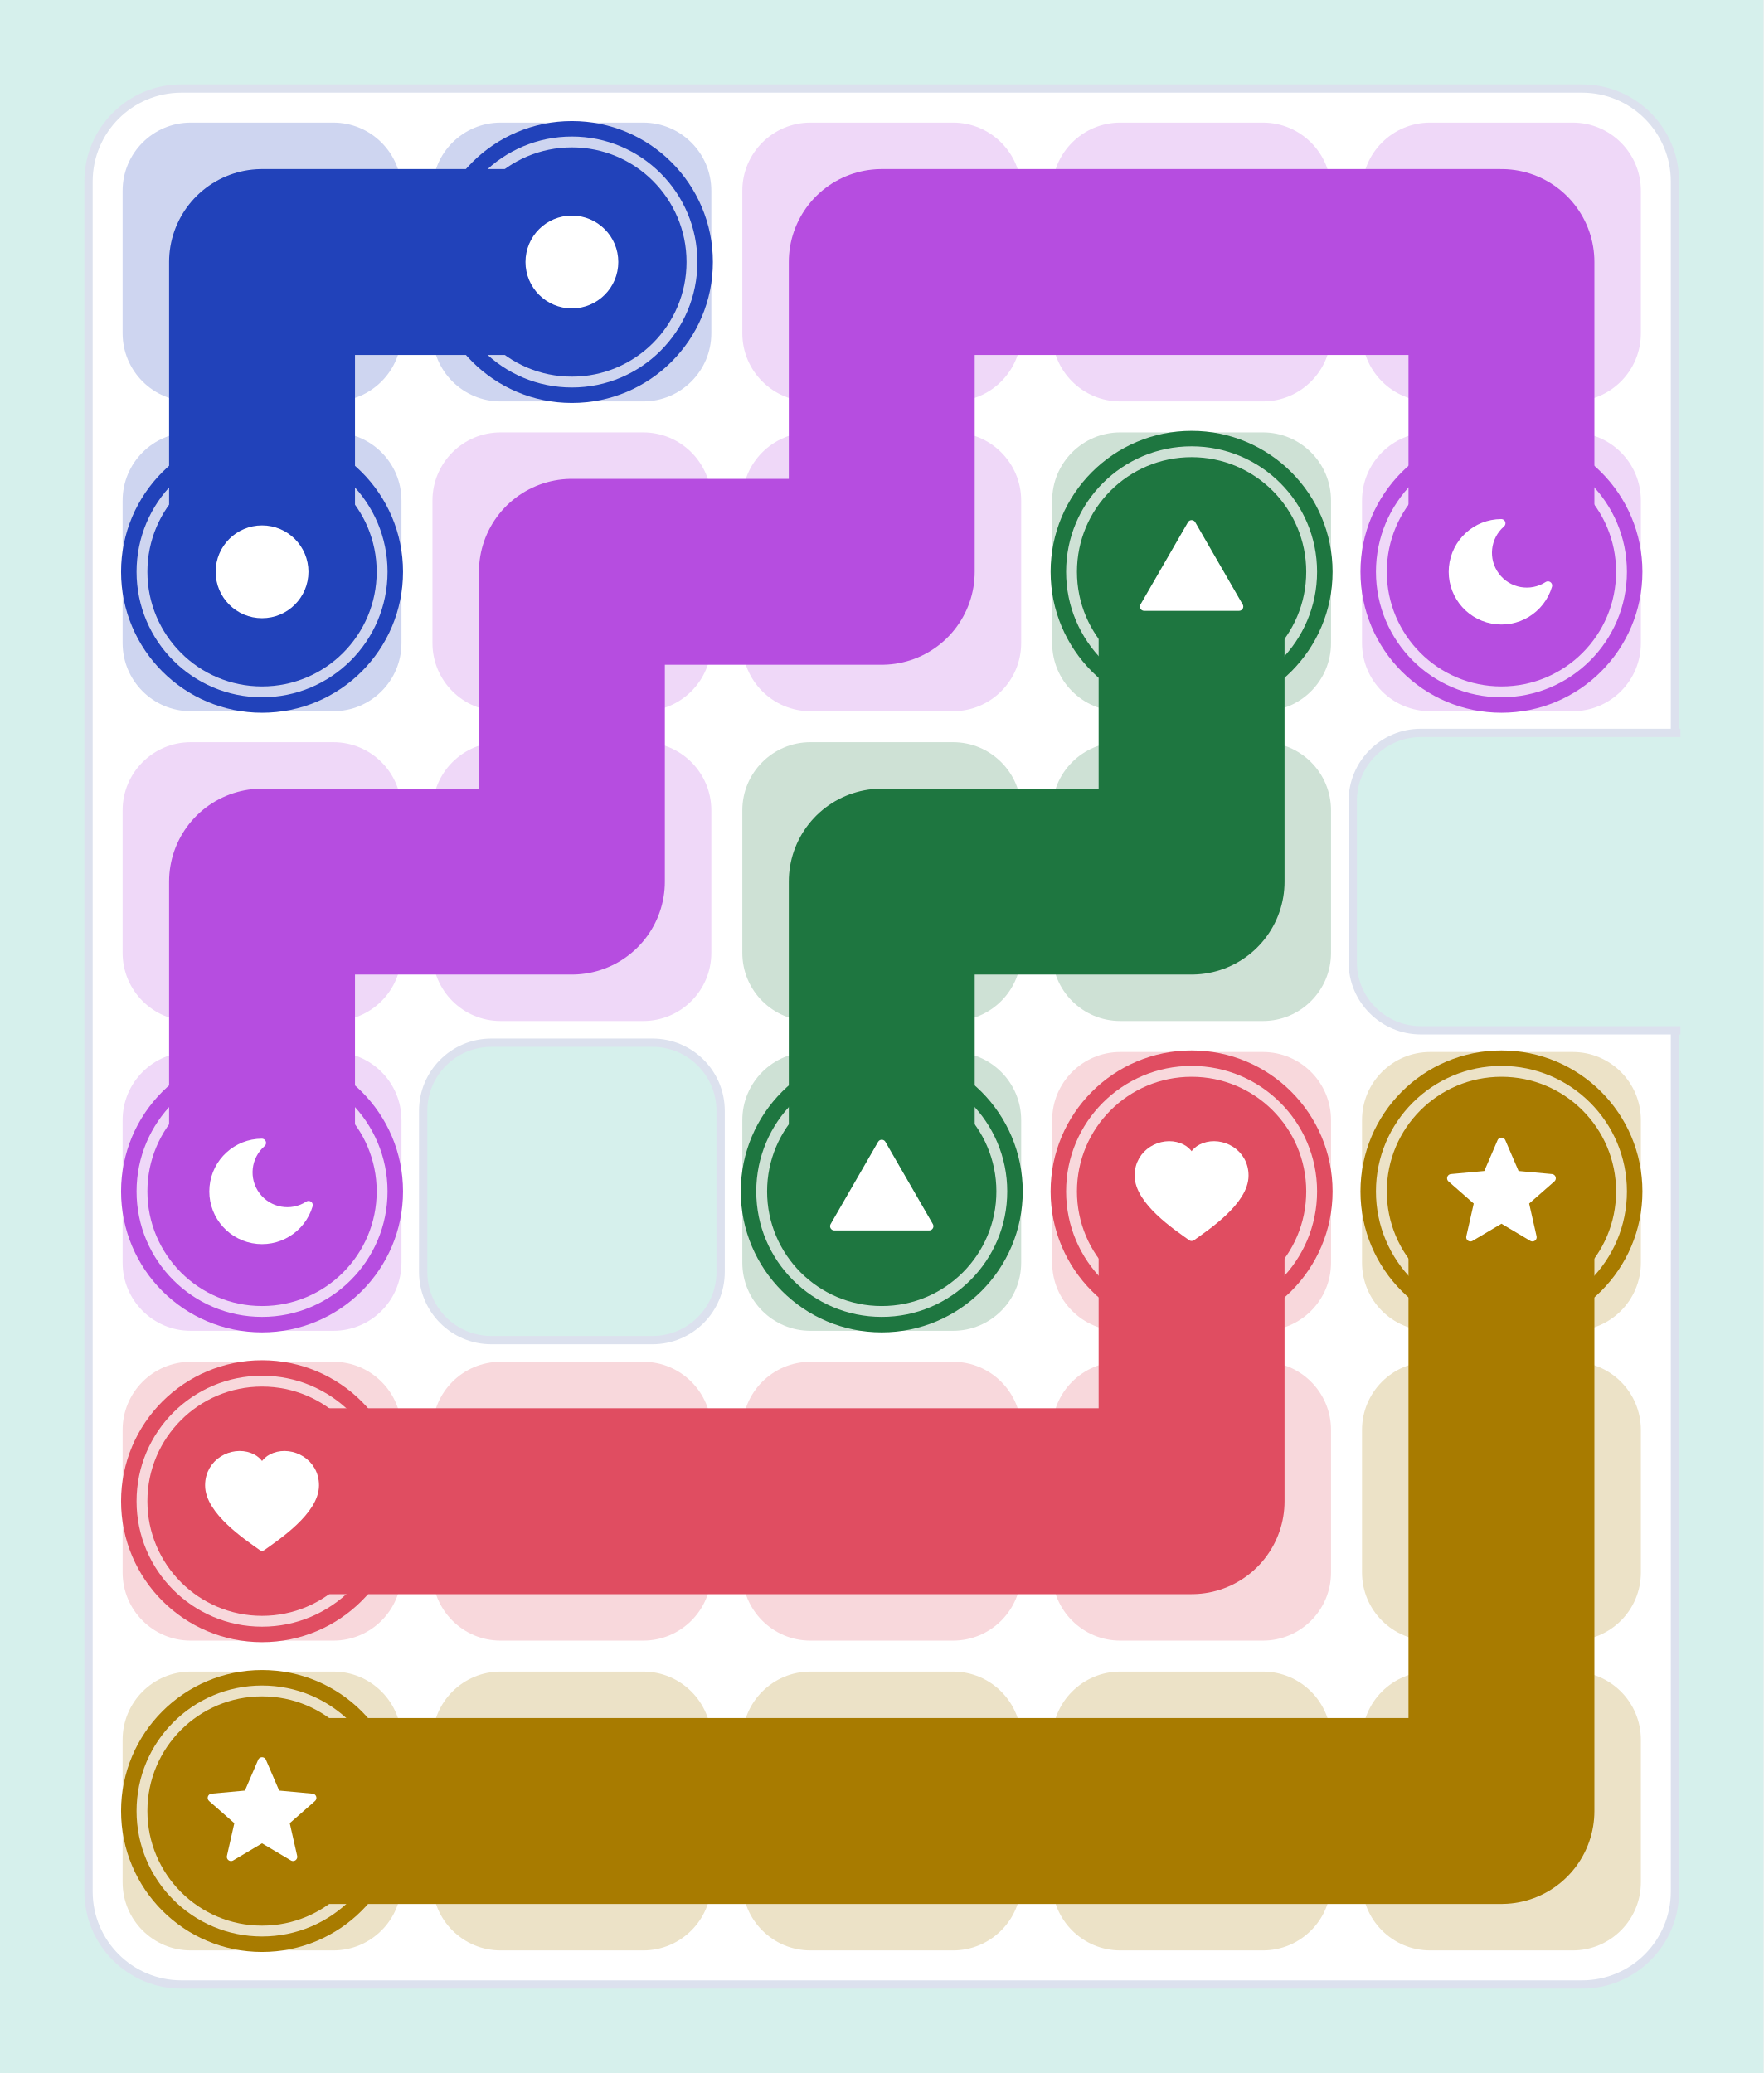
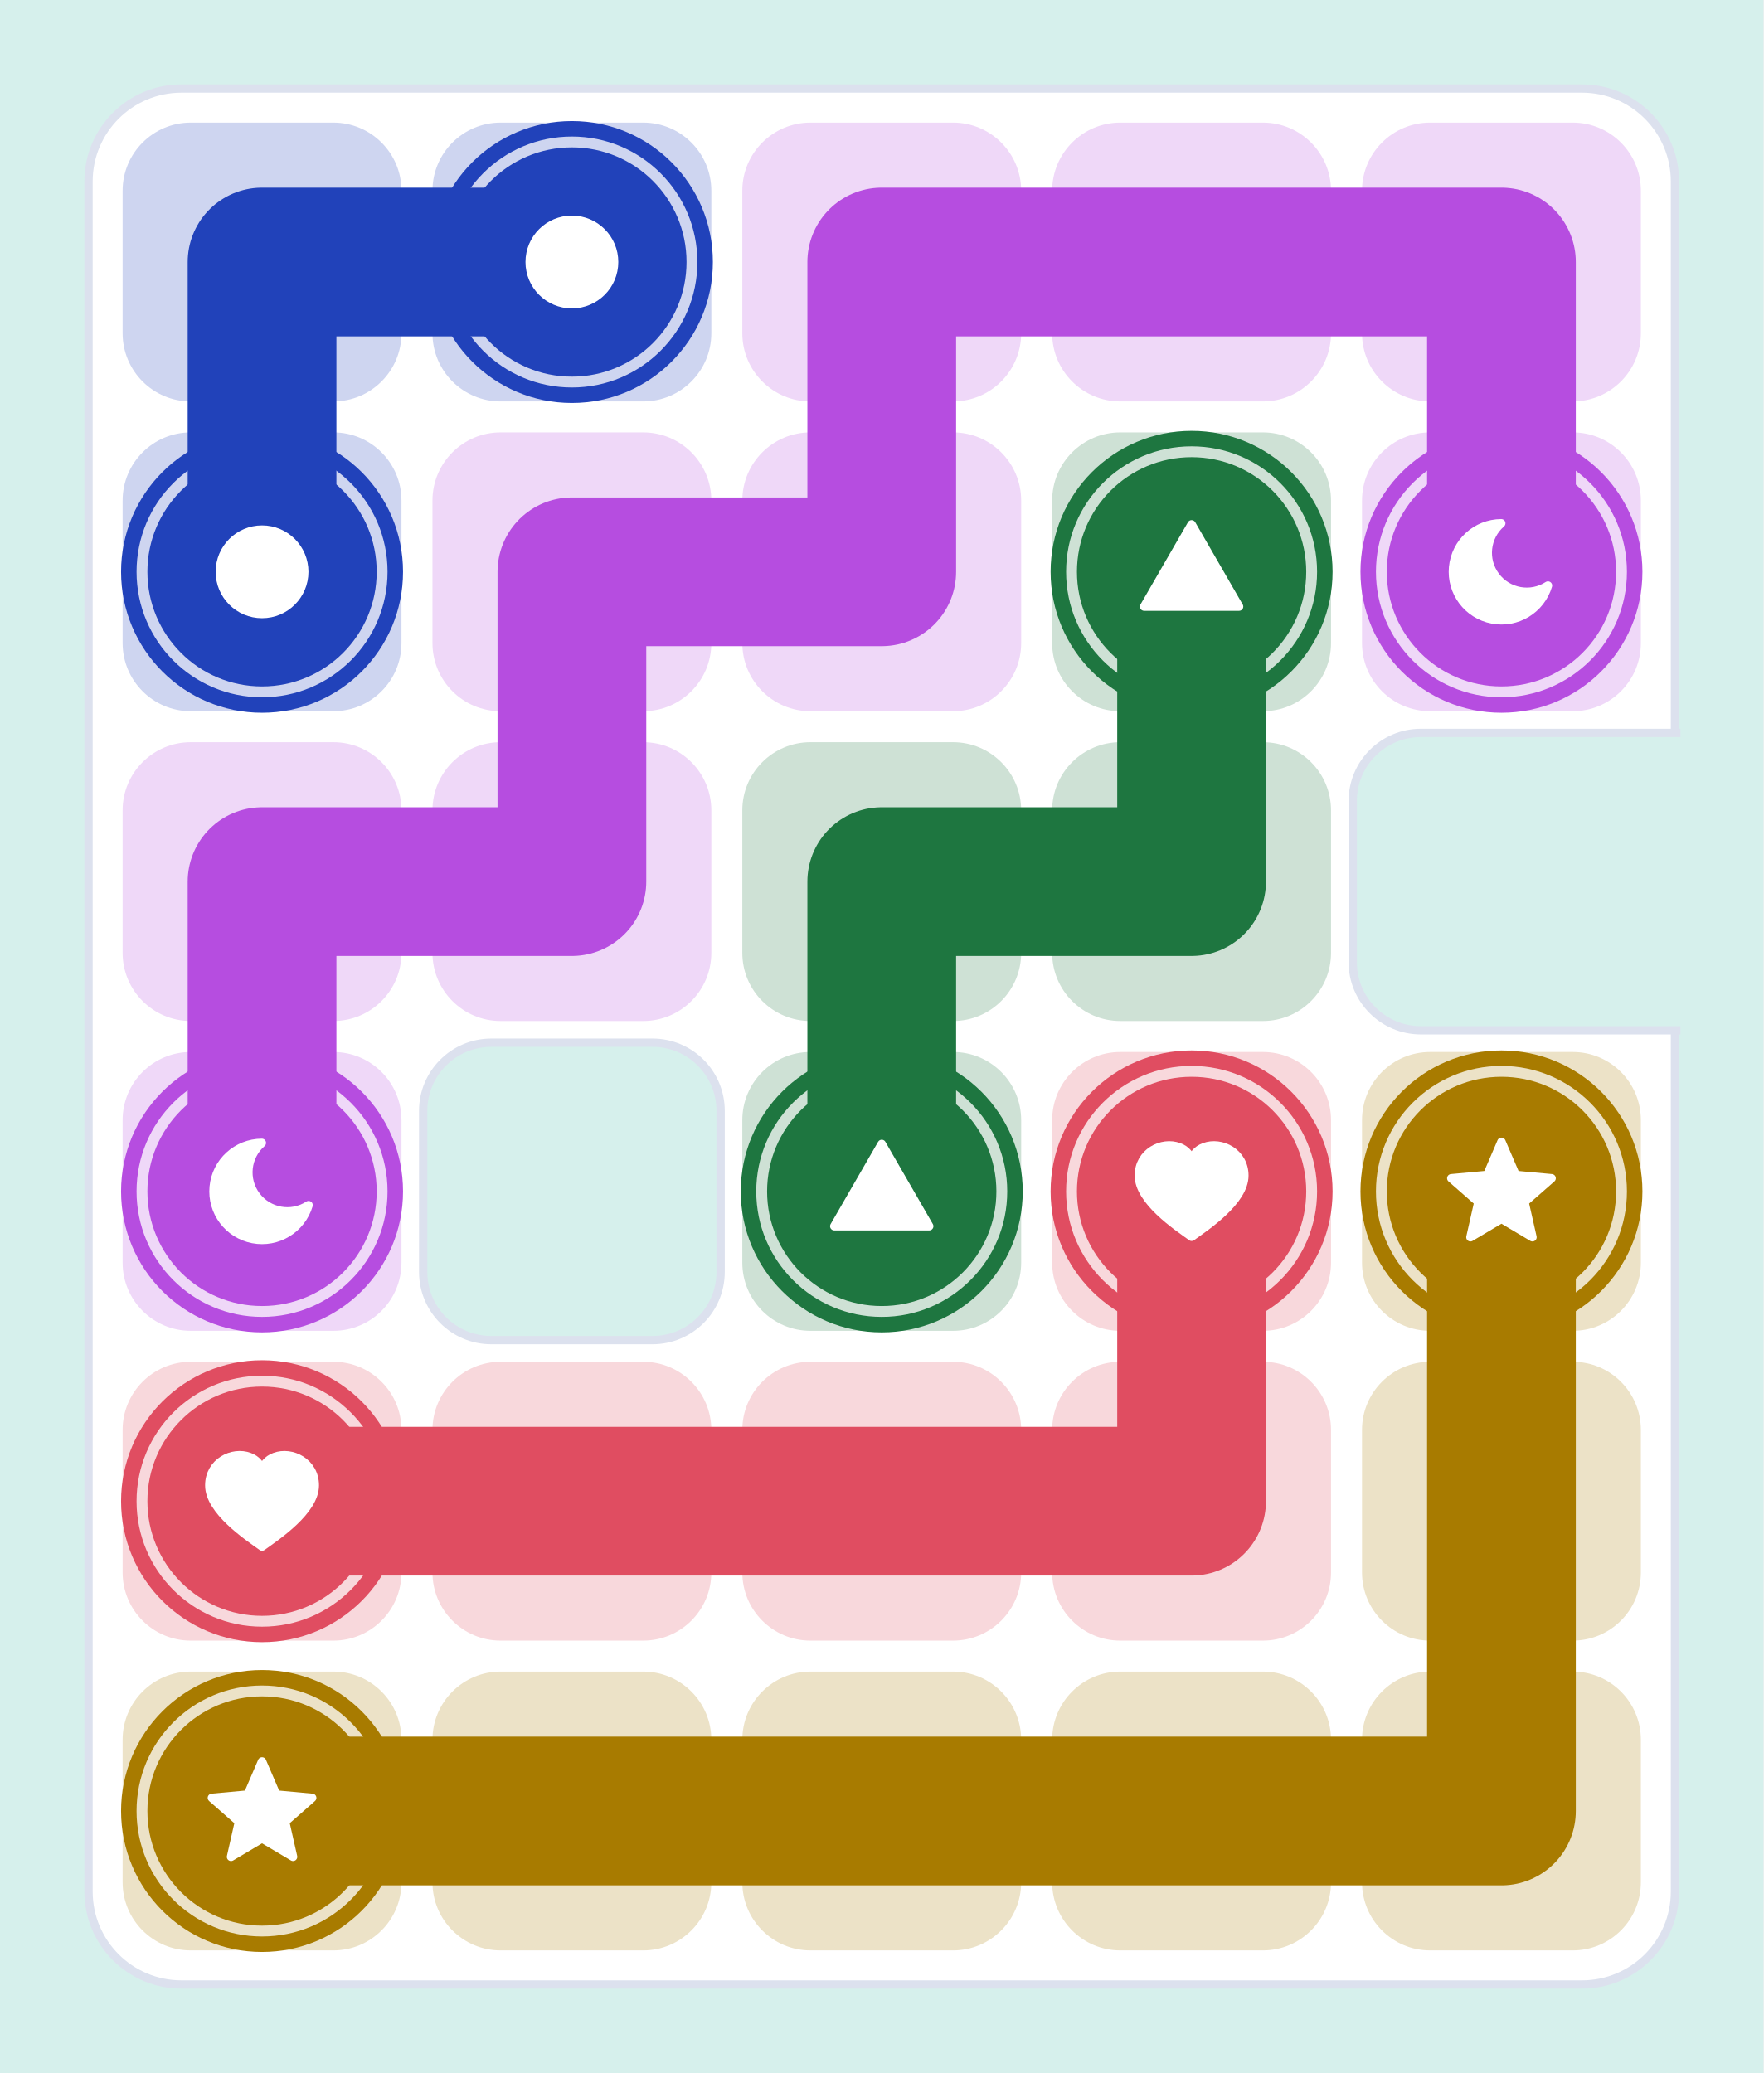
<svg xmlns="http://www.w3.org/2000/svg" width="318.72" height="374.72" viewBox="0 0 318.72 374.72">
  <rect width="318.72" height="374.72" fill="#D6F0EC" />
  <clipPath id="m6c">
    <rect x="15" y="15" width="288.72" height="344.72" rx="17.8" />
  </clipPath>
  <rect x="16" y="16" width="286.72" height="342.72" rx="16.8" fill="#FFFFFF" stroke="#DCE1EE" stroke-width="1.5" />
  <g clip-path="url(#m6c)">
    <rect x="22.16" y="22.16" width="50.4" height="50.4" rx="12.32" fill="#CED5F0" />
    <rect x="78.16" y="22.16" width="50.4" height="50.4" rx="12.32" fill="#CED5F0" />
    <rect x="134.16" y="22.16" width="50.4" height="50.4" rx="12.32" fill="#EFD8F8" />
    <rect x="190.16" y="22.16" width="50.4" height="50.4" rx="12.32" fill="#EFD8F8" />
    <rect x="246.16" y="22.16" width="50.4" height="50.4" rx="12.32" fill="#EFD8F8" />
    <rect x="22.16" y="78.16" width="50.4" height="50.4" rx="12.32" fill="#CED5F0" />
    <rect x="78.16" y="78.16" width="50.4" height="50.4" rx="12.32" fill="#EFD8F8" />
    <rect x="134.16" y="78.16" width="50.4" height="50.4" rx="12.32" fill="#EFD8F8" />
    <rect x="190.16" y="78.16" width="50.4" height="50.4" rx="12.32" fill="#CEE1D5" />
    <rect x="246.16" y="78.16" width="50.4" height="50.4" rx="12.32" fill="#EFD8F8" />
    <rect x="22.16" y="134.16" width="50.4" height="50.4" rx="12.32" fill="#EFD8F8" />
    <rect x="78.16" y="134.16" width="50.4" height="50.4" rx="12.32" fill="#EFD8F8" />
    <rect x="134.16" y="134.16" width="50.4" height="50.4" rx="12.32" fill="#CEE1D5" />
    <rect x="190.16" y="134.16" width="50.4" height="50.4" rx="12.32" fill="#CEE1D5" />
    <rect x="244.48" y="132.48" width="73.56" height="53.76" rx="12.32" fill="#D6F0EC" stroke="#DCE1EE" stroke-width="1.5" />
    <rect x="22.16" y="190.16" width="50.4" height="50.4" rx="12.32" fill="#EFD8F8" />
    <rect x="76.48" y="188.48" width="53.76" height="53.76" rx="12.32" fill="#D6F0EC" stroke="#DCE1EE" stroke-width="1.5" />
    <rect x="134.16" y="190.16" width="50.4" height="50.4" rx="12.32" fill="#CEE1D5" />
    <rect x="190.16" y="190.16" width="50.4" height="50.4" rx="12.32" fill="#F8D8DC" />
    <rect x="246.16" y="190.16" width="50.4" height="50.4" rx="12.32" fill="#ECE2C7" />
    <rect x="22.16" y="246.16" width="50.4" height="50.4" rx="12.32" fill="#F8D8DC" />
    <rect x="78.16" y="246.16" width="50.4" height="50.4" rx="12.32" fill="#F8D8DC" />
    <rect x="134.16" y="246.16" width="50.4" height="50.4" rx="12.32" fill="#F8D8DC" />
    <rect x="190.16" y="246.16" width="50.4" height="50.4" rx="12.32" fill="#F8D8DC" />
    <rect x="246.16" y="246.16" width="50.4" height="50.4" rx="12.32" fill="#ECE2C7" />
    <rect x="22.16" y="302.16" width="50.4" height="50.4" rx="12.32" fill="#ECE2C7" />
    <rect x="78.16" y="302.16" width="50.4" height="50.4" rx="12.32" fill="#ECE2C7" />
    <rect x="134.16" y="302.16" width="50.4" height="50.4" rx="12.32" fill="#ECE2C7" />
    <rect x="190.16" y="302.16" width="50.4" height="50.4" rx="12.32" fill="#ECE2C7" />
    <rect x="246.16" y="302.16" width="50.4" height="50.4" rx="12.32" fill="#ECE2C7" />
-     <polyline points="47.36,271.36 103.36,271.36 159.36,271.36 215.36,271.36 215.36,215.36" fill="none" stroke="#E04D61" stroke-width="33.6" stroke-linecap="round" stroke-linejoin="round" />
-     <polyline points="103.36,47.36 47.36,47.36 47.36,103.36" fill="none" stroke="#2142BA" stroke-width="33.6" stroke-linecap="round" stroke-linejoin="round" />
-     <polyline points="271.36,215.36 271.36,271.36 271.36,327.36 215.36,327.36 159.36,327.36 103.36,327.36 47.36,327.36" fill="none" stroke="#A87B00" stroke-width="33.6" stroke-linecap="round" stroke-linejoin="round" />
-     <polyline points="159.36,215.36 159.36,159.36 215.36,159.36 215.36,103.36" fill="none" stroke="#1E7640" stroke-width="33.6" stroke-linecap="round" stroke-linejoin="round" />
-     <polyline points="271.36,103.36 271.36,47.36 215.36,47.36 159.36,47.36 159.36,103.36 103.36,103.36 103.36,159.36 47.36,159.36 47.36,215.36" fill="none" stroke="#B64DE0" stroke-width="33.6" stroke-linecap="round" stroke-linejoin="round" />
+     <polyline points="47.36,271.36 103.36,271.36 159.36,271.36 215.36,271.36 215.36,215.36" fill="none" stroke="#E04D61" stroke-width="26.88" stroke-linecap="round" stroke-linejoin="round" />
+     <polyline points="103.36,47.36 47.36,47.36 47.36,103.36" fill="none" stroke="#2142BA" stroke-width="26.88" stroke-linecap="round" stroke-linejoin="round" />
+     <polyline points="271.36,215.36 271.36,271.36 271.36,327.36 215.36,327.36 159.36,327.36 103.36,327.36 47.36,327.36" fill="none" stroke="#A87B00" stroke-width="26.88" stroke-linecap="round" stroke-linejoin="round" />
+     <polyline points="159.36,215.36 159.36,159.36 215.36,159.36 215.36,103.36" fill="none" stroke="#1E7640" stroke-width="26.88" stroke-linecap="round" stroke-linejoin="round" />
+     <polyline points="271.36,103.36 271.36,47.36 215.36,47.36 159.36,47.36 159.36,103.36 103.36,103.36 103.36,159.36 47.36,159.36 47.36,215.36" fill="none" stroke="#B64DE0" stroke-width="26.88" stroke-linecap="round" stroke-linejoin="round" />
    <circle cx="47.36" cy="271.36" r="24.08" fill="none" stroke="#E04D61" stroke-width="2.8" />
    <circle cx="47.36" cy="271.36" r="20.72" fill="#E04D61" />
    <path d="M0 0.86 C-0.28 0.66 -1 0.18 -1 -0.30 C-1 -0.74 -0.56 -0.96 -0.24 -0.84 C-0.10 -0.79 -0.02 -0.68 0 -0.58 C0.02 -0.68 0.10 -0.79 0.24 -0.84 C0.56 -0.96 1 -0.74 1 -0.30 C1 0.18 0.28 0.66 0 0.86 Z" transform="translate(47.36 271.36) scale(9.531)" fill="#FFFFFF" stroke="#FFFFFF" stroke-width="0.16" stroke-linejoin="round" />
    <circle cx="215.36" cy="215.36" r="24.08" fill="none" stroke="#E04D61" stroke-width="2.8" />
    <circle cx="215.36" cy="215.36" r="20.72" fill="#E04D61" />
    <path d="M0 0.86 C-0.28 0.66 -1 0.18 -1 -0.30 C-1 -0.74 -0.56 -0.96 -0.24 -0.84 C-0.10 -0.79 -0.02 -0.68 0 -0.58 C0.02 -0.68 0.10 -0.79 0.24 -0.84 C0.56 -0.96 1 -0.74 1 -0.30 C1 0.18 0.28 0.66 0 0.86 Z" transform="translate(215.36 215.36) scale(9.531)" fill="#FFFFFF" stroke="#FFFFFF" stroke-width="0.16" stroke-linejoin="round" />
    <circle cx="103.36" cy="47.36" r="24.08" fill="none" stroke="#2142BA" stroke-width="2.8" />
    <circle cx="103.36" cy="47.36" r="20.72" fill="#2142BA" />
    <path d="M0 -0.80 A0.80 0.80 0 1 1 0 0.80 A0.80 0.80 0 1 1 0 -0.80 Z" transform="translate(103.36 47.36) scale(9.531)" fill="#FFFFFF" stroke="#FFFFFF" stroke-width="0.16" stroke-linejoin="round" />
    <circle cx="47.36" cy="103.36" r="24.08" fill="none" stroke="#2142BA" stroke-width="2.8" />
    <circle cx="47.36" cy="103.36" r="20.72" fill="#2142BA" />
    <path d="M0 -0.80 A0.80 0.80 0 1 1 0 0.80 A0.80 0.80 0 1 1 0 -0.80 Z" transform="translate(47.36 103.36) scale(9.531)" fill="#FFFFFF" stroke="#FFFFFF" stroke-width="0.16" stroke-linejoin="round" />
    <circle cx="271.36" cy="215.36" r="24.08" fill="none" stroke="#A87B00" stroke-width="2.8" />
    <circle cx="271.36" cy="215.36" r="20.72" fill="#A87B00" />
    <path d="M0 -0.94 L0.27 -0.312 L0.951 -0.249 L0.437 0.202 L0.588 0.869 L0 0.52 L-0.588 0.869 L-0.437 0.202 L-0.951 -0.249 L-0.27 -0.312 Z" transform="translate(271.36 215.36) scale(9.531)" fill="#FFFFFF" stroke="#FFFFFF" stroke-width="0.16" stroke-linejoin="round" />
    <circle cx="47.36" cy="327.36" r="24.08" fill="none" stroke="#A87B00" stroke-width="2.8" />
    <circle cx="47.36" cy="327.36" r="20.72" fill="#A87B00" />
    <path d="M0 -0.94 L0.27 -0.312 L0.951 -0.249 L0.437 0.202 L0.588 0.869 L0 0.52 L-0.588 0.869 L-0.437 0.202 L-0.951 -0.249 L-0.27 -0.312 Z" transform="translate(47.36 327.36) scale(9.531)" fill="#FFFFFF" stroke="#FFFFFF" stroke-width="0.16" stroke-linejoin="round" />
    <circle cx="159.36" cy="215.36" r="24.08" fill="none" stroke="#1E7640" stroke-width="2.8" />
    <circle cx="159.36" cy="215.36" r="20.72" fill="#1E7640" />
    <path d="M0 -0.90 L0.90 0.66 L-0.90 0.66 Z" transform="translate(159.36 215.36) scale(9.531)" fill="#FFFFFF" stroke="#FFFFFF" stroke-width="0.16" stroke-linejoin="round" />
    <circle cx="215.36" cy="103.36" r="24.08" fill="none" stroke="#1E7640" stroke-width="2.8" />
    <circle cx="215.36" cy="103.36" r="20.72" fill="#1E7640" />
    <path d="M0 -0.90 L0.90 0.66 L-0.90 0.66 Z" transform="translate(215.36 103.36) scale(9.531)" fill="#FFFFFF" stroke="#FFFFFF" stroke-width="0.16" stroke-linejoin="round" />
    <circle cx="271.36" cy="103.36" r="24.08" fill="none" stroke="#B64DE0" stroke-width="2.8" />
    <circle cx="271.36" cy="103.36" r="20.72" fill="#B64DE0" />
    <path d="M0.882 0.261 A0.92 0.92 0 1 1 -0.004 -0.92 A0.74 0.74 0 0 0 0.882 0.261 Z" transform="translate(271.36 103.36) scale(9.531)" fill="#FFFFFF" stroke="#FFFFFF" stroke-width="0.16" stroke-linejoin="round" />
    <circle cx="47.36" cy="215.36" r="24.08" fill="none" stroke="#B64DE0" stroke-width="2.8" />
    <circle cx="47.36" cy="215.36" r="20.72" fill="#B64DE0" />
    <path d="M0.882 0.261 A0.92 0.92 0 1 1 -0.004 -0.92 A0.74 0.74 0 0 0 0.882 0.261 Z" transform="translate(47.36 215.36) scale(9.531)" fill="#FFFFFF" stroke="#FFFFFF" stroke-width="0.16" stroke-linejoin="round" />
  </g>
</svg>
